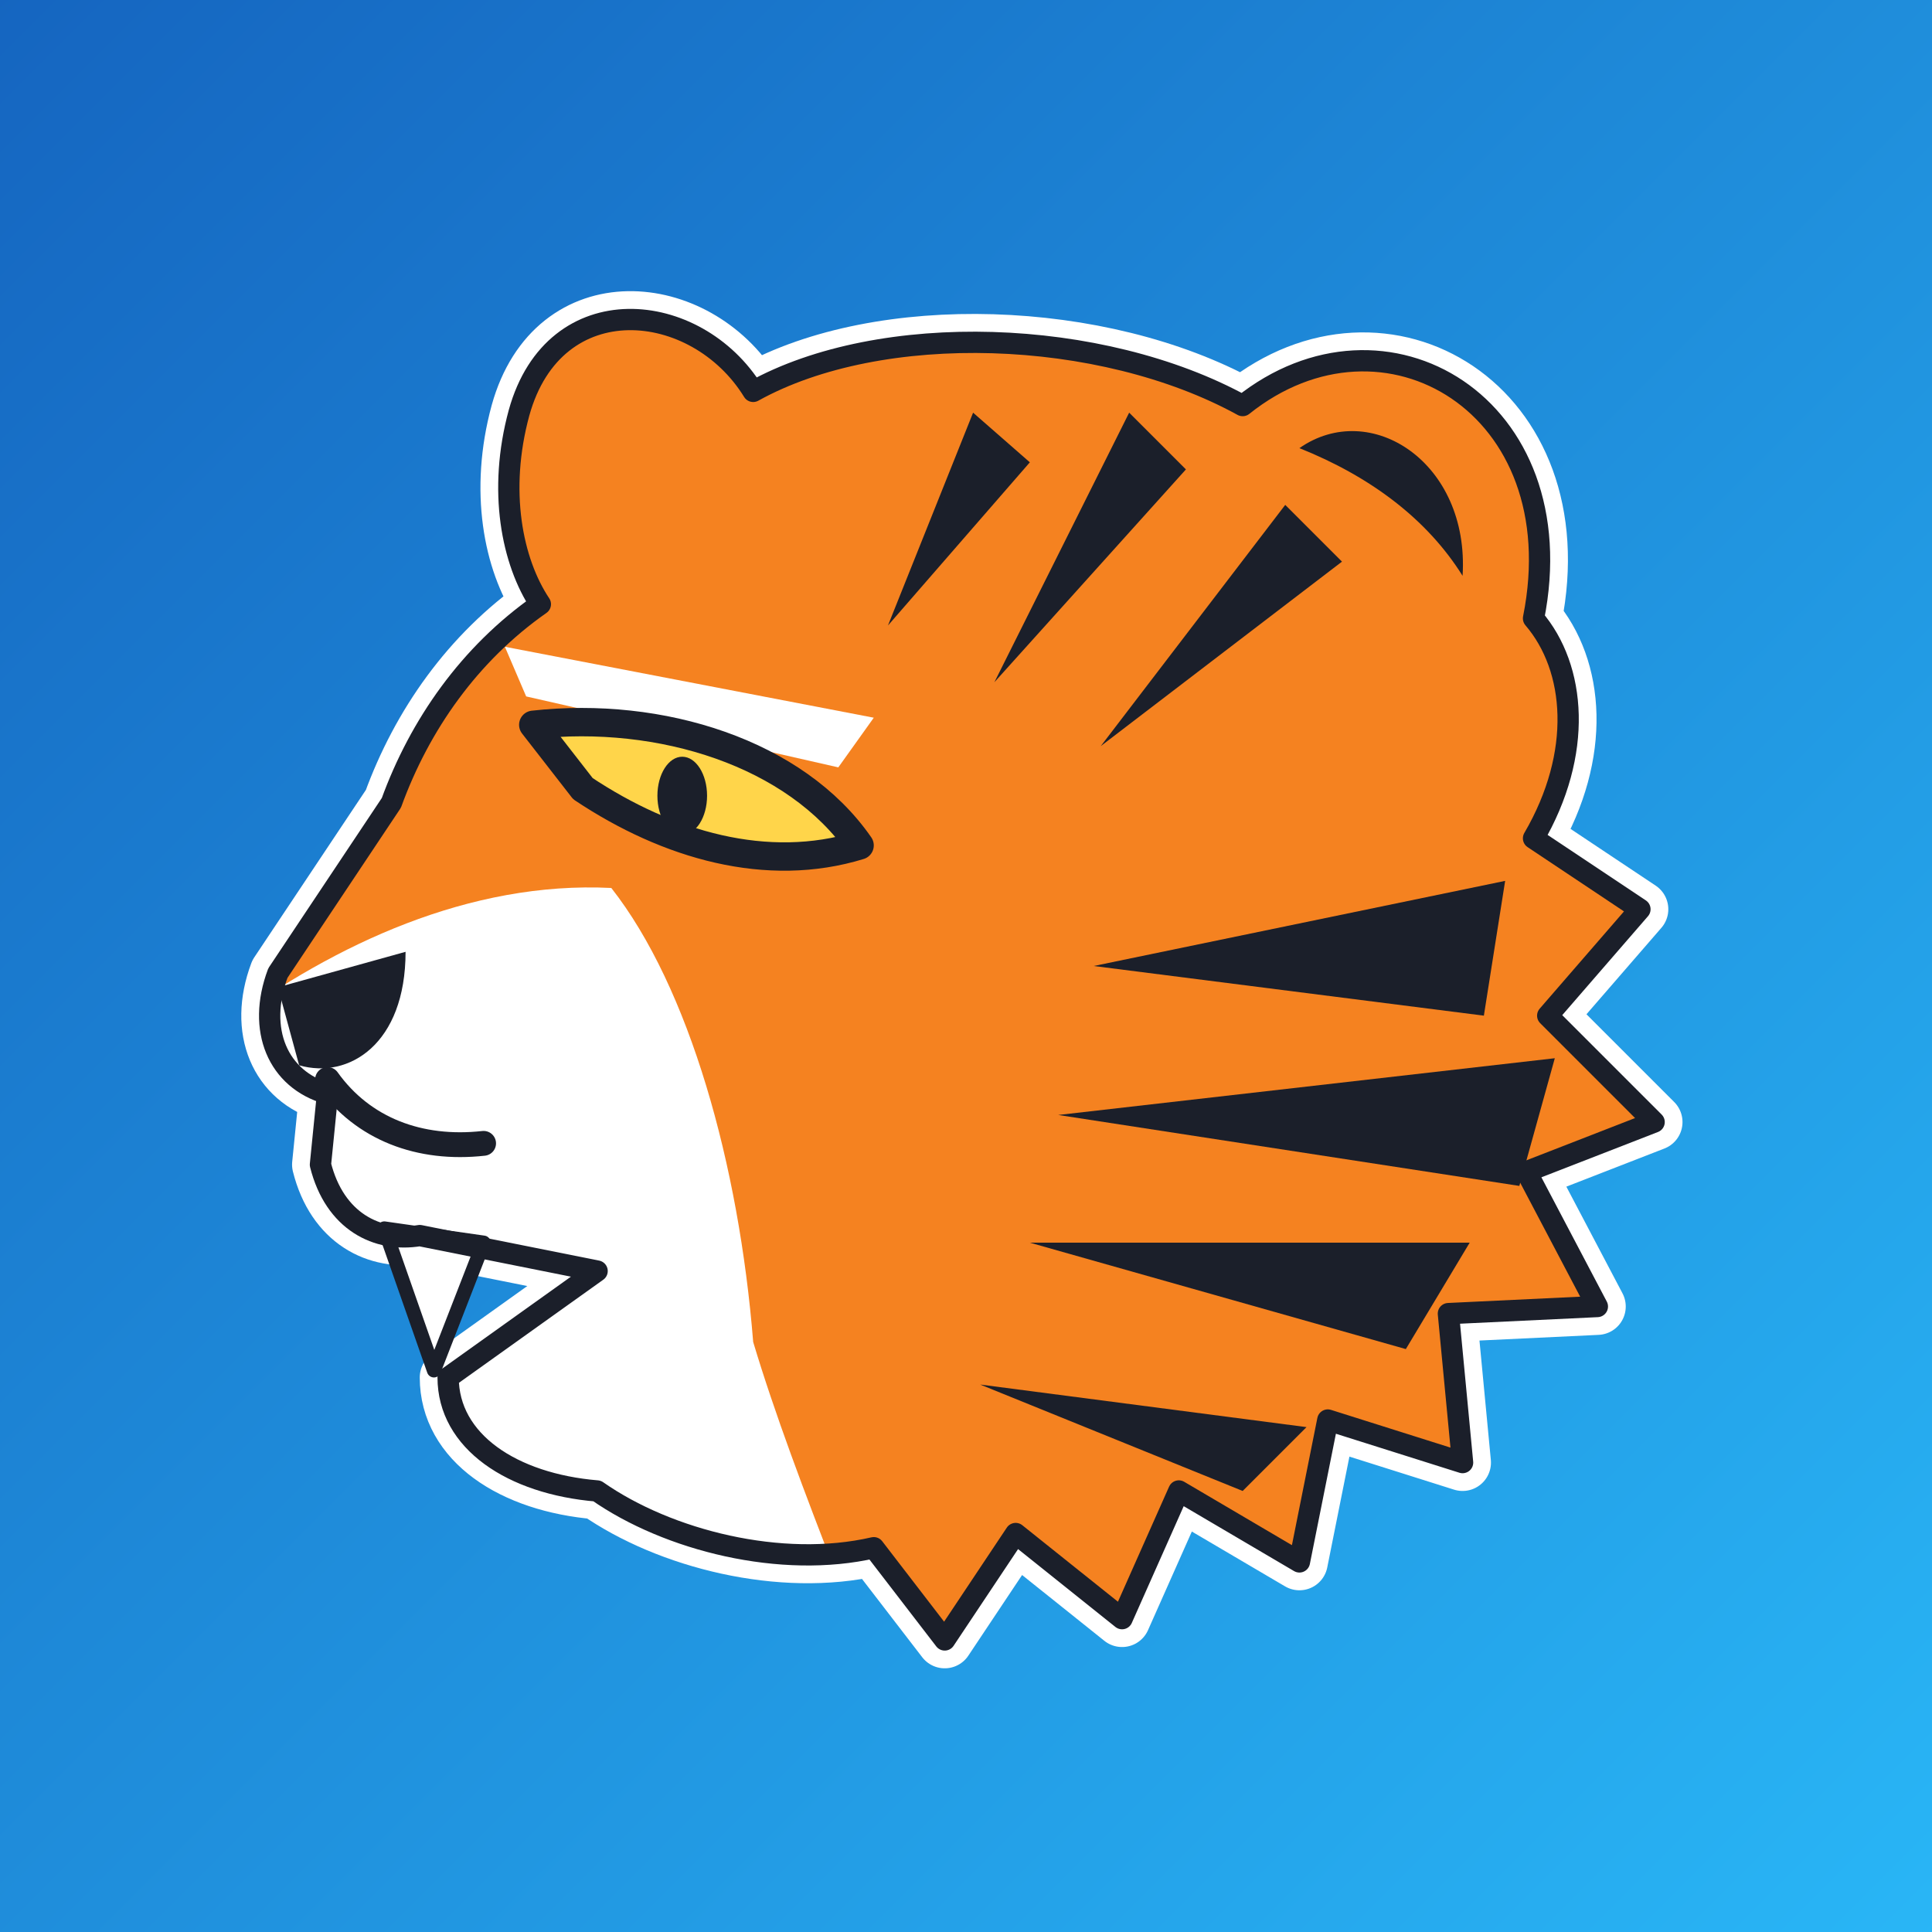
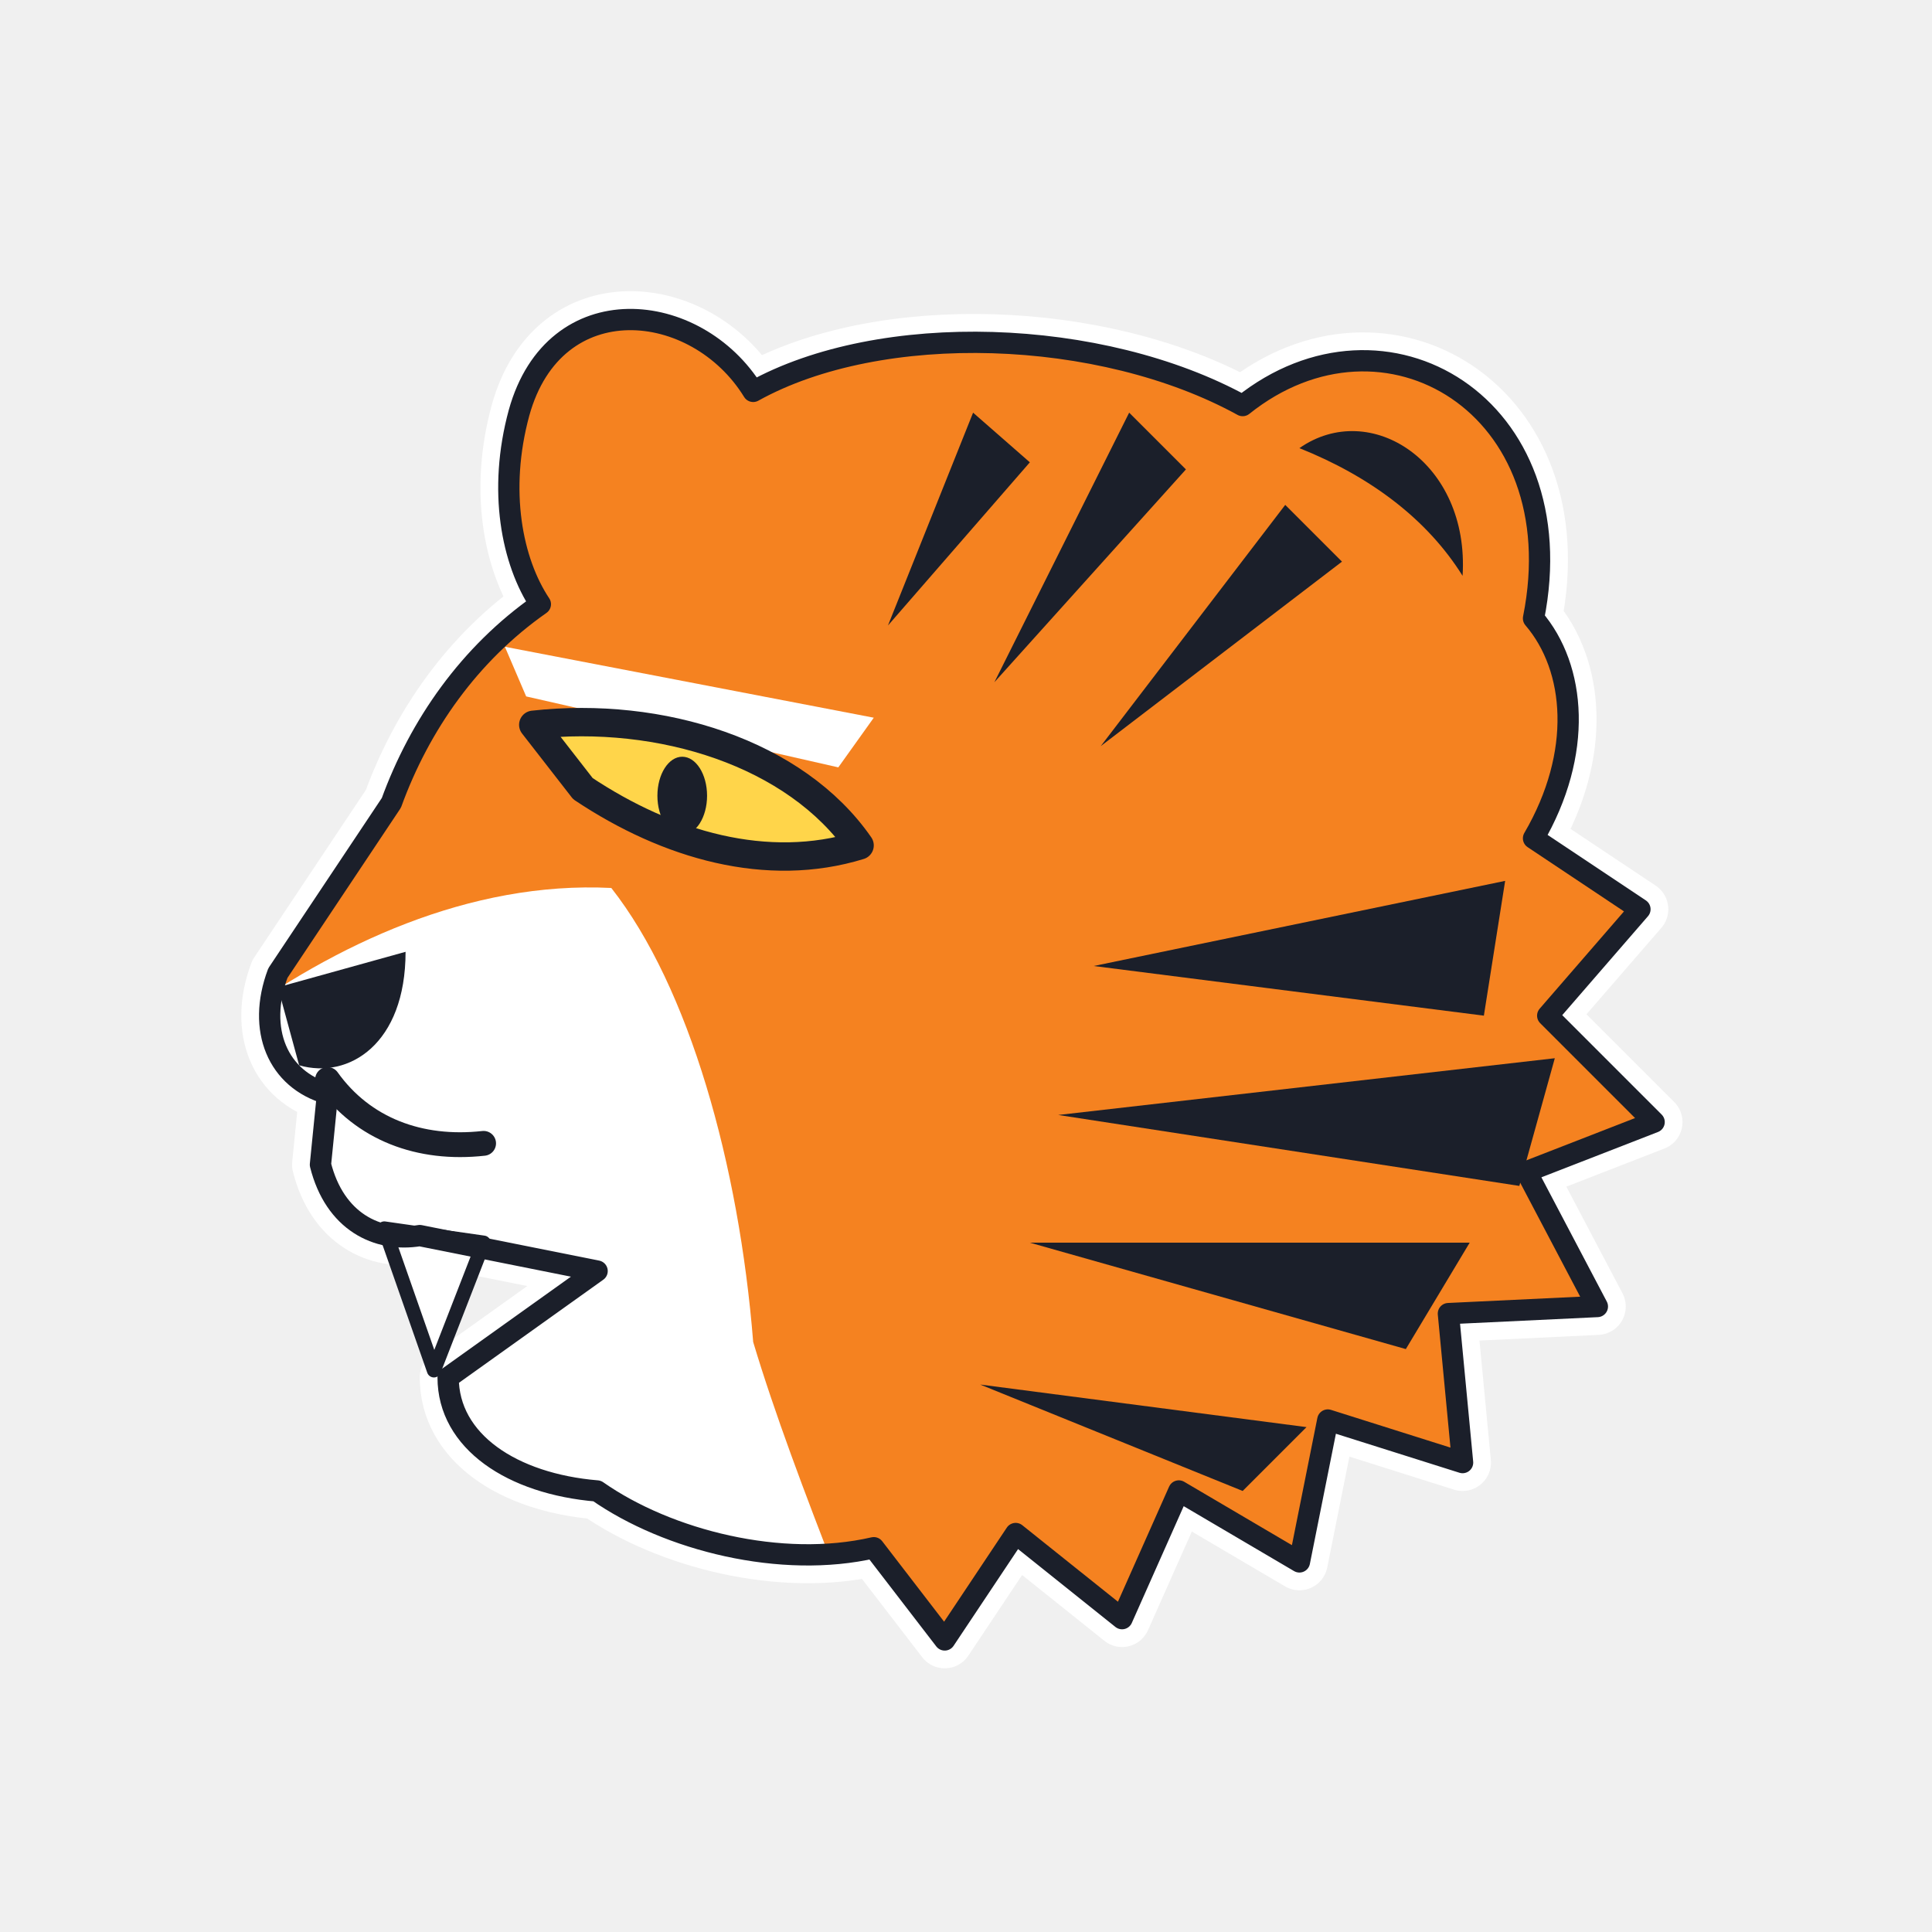
<svg xmlns="http://www.w3.org/2000/svg" viewBox="0 0 512 512">
  <defs>
    <linearGradient id="bg" x1="0" y1="0" x2="1" y2="1">
      <stop offset="0" stop-color="#1565c0" />
      <stop offset="1" stop-color="#29b6f6" />
    </linearGradient>
    <clipPath id="hc">
      <path d="M132 176 C120 116 174 84 214 116 C254 94 316 92 352 112 C368 86 408 82 418 118 C424 140 420 160 412 172 C432 186 446 206 454 228 L486 276 C492 292 486 306 472 310 L474 330 C470 346 458 352 446 350 L396 360 L438 390 C438 408 420 420 396 422 C376 436 344 444 318 438 L298 464 L278 434 L248 458 L232 422 L198 442 L190 402 L152 414 L156 372 L114 370 L134 332 L98 318 L128 288 L102 258 L132 238 C118 214 120 190 132 176 Z" />
    </clipPath>
  </defs>
-   <rect width="512" height="512" fill="url(#bg)" />
  <g transform="translate(256 256) scale(0.94) translate(-256 -256) translate(512 0) scale(-1 1) translate(-36 -18)">
    <path fill="#f58220" stroke="#fff" stroke-width="16" stroke-linejoin="round" paint-order="stroke" d="M132 176 C120 116 174 84 214 116 C254 94 316 92 352 112 C368 86 408 82 418 118 C424 140 420 160 412 172 C432 186 446 206 454 228 L486 276 C492 292 486 306 472 310 L474 330 C470 346 458 352 446 350 L396 360 L438 390 C438 408 420 420 396 422 C376 436 344 444 318 438 L298 464 L278 434 L248 458 L232 422 L198 442 L190 402 L152 414 L156 372 L114 370 L134 332 L98 318 L128 288 L102 258 L132 238 C118 214 120 190 132 176 Z" />
    <g clip-path="url(#hc)">
      <path fill="#ffffff" d="M392 252 C432 250 470 268 500 290 L500 520 L300 520 C318 470 340 420 352 380 C356 330 370 280 392 252 Z" />
      <path fill="#ffffff" d="M318 204 L422 184 L416 198 L328 218 Z" />
    </g>
    <path fill="#1b1f2a" d="M152 164 C150 132 178 114 198 128 C178 136 162 148 152 164 Z" />
    <path fill="#1b1f2a" d="M290 118 L314 178 L274 132 Z" />
    <path fill="#1b1f2a" d="M246 118 L284 194 L230 134 Z" />
    <path fill="#1b1f2a" d="M202 144 L254 212 L186 160 Z" />
    <path fill="#1b1f2a" d="M140 250 L256 274 L146 288 Z" />
    <path fill="#1b1f2a" d="M126 300 L266 316 L136 336 Z" />
    <path fill="#1b1f2a" d="M150 352 L274 352 L168 382 Z" />
    <path fill="#1b1f2a" d="M196 404 L288 392 L214 422 Z" />
    <path fill="#ffd54a" stroke="#1b1f2a" stroke-width="8" stroke-linejoin="round" d="M322 240 C340 214 378 202 414 206 L400 224 C376 240 348 248 322 240 Z" />
    <ellipse cx="372" cy="226" rx="7" ry="11" fill="#1b1f2a" />
    <path fill="#1b1f2a" d="M450 270 L486 280 L480 302 C466 306 450 296 450 270 Z" />
    <path fill="none" stroke="#1b1f2a" stroke-width="7" stroke-linecap="round" d="M472 306 C462 320 446 326 428 324" />
    <path fill="#ffffff" stroke="#1b1f2a" stroke-width="4" stroke-linejoin="round" d="M456 348 L442 388 L428 352 Z" />
    <path fill="none" stroke="#1b1f2a" stroke-width="6" stroke-linejoin="round" d="M132 176 C120 116 174 84 214 116 C254 94 316 92 352 112 C368 86 408 82 418 118 C424 140 420 160 412 172 C432 186 446 206 454 228 L486 276 C492 292 486 306 472 310 L474 330 C470 346 458 352 446 350 L396 360 L438 390 C438 408 420 420 396 422 C376 436 344 444 318 438 L298 464 L278 434 L248 458 L232 422 L198 442 L190 402 L152 414 L156 372 L114 370 L134 332 L98 318 L128 288 L102 258 L132 238 C118 214 120 190 132 176 Z" />
  </g>
</svg>
